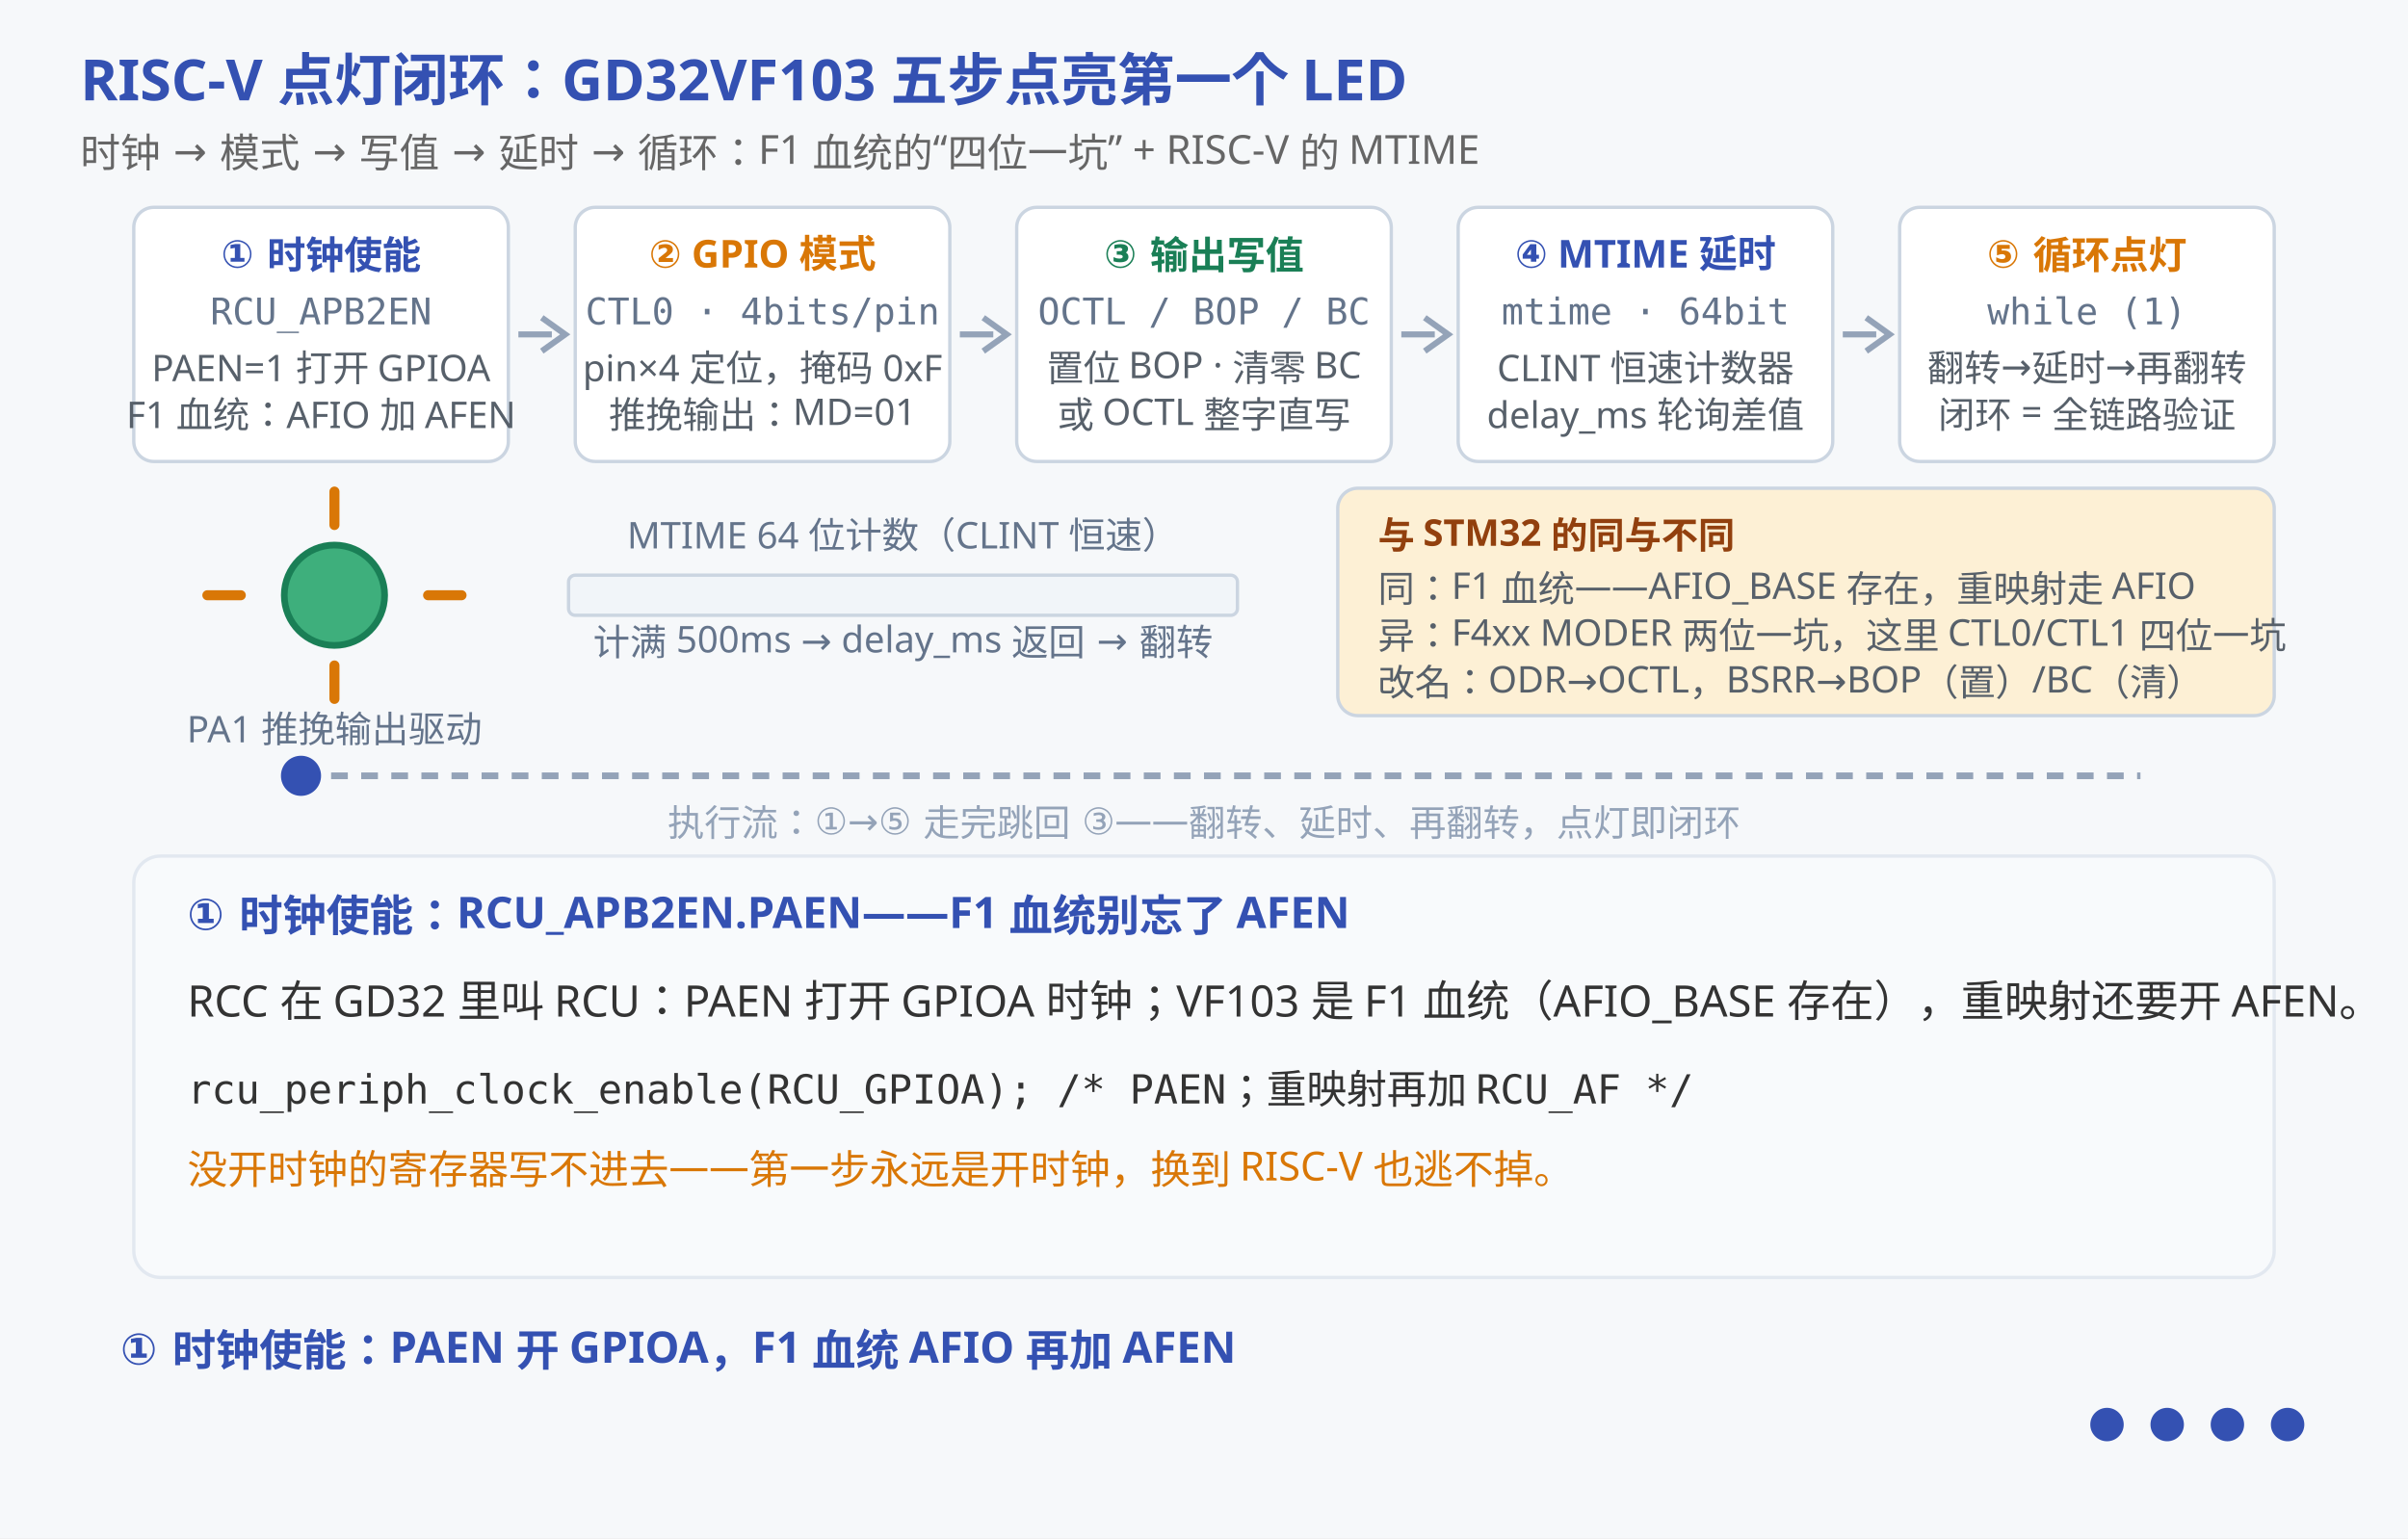
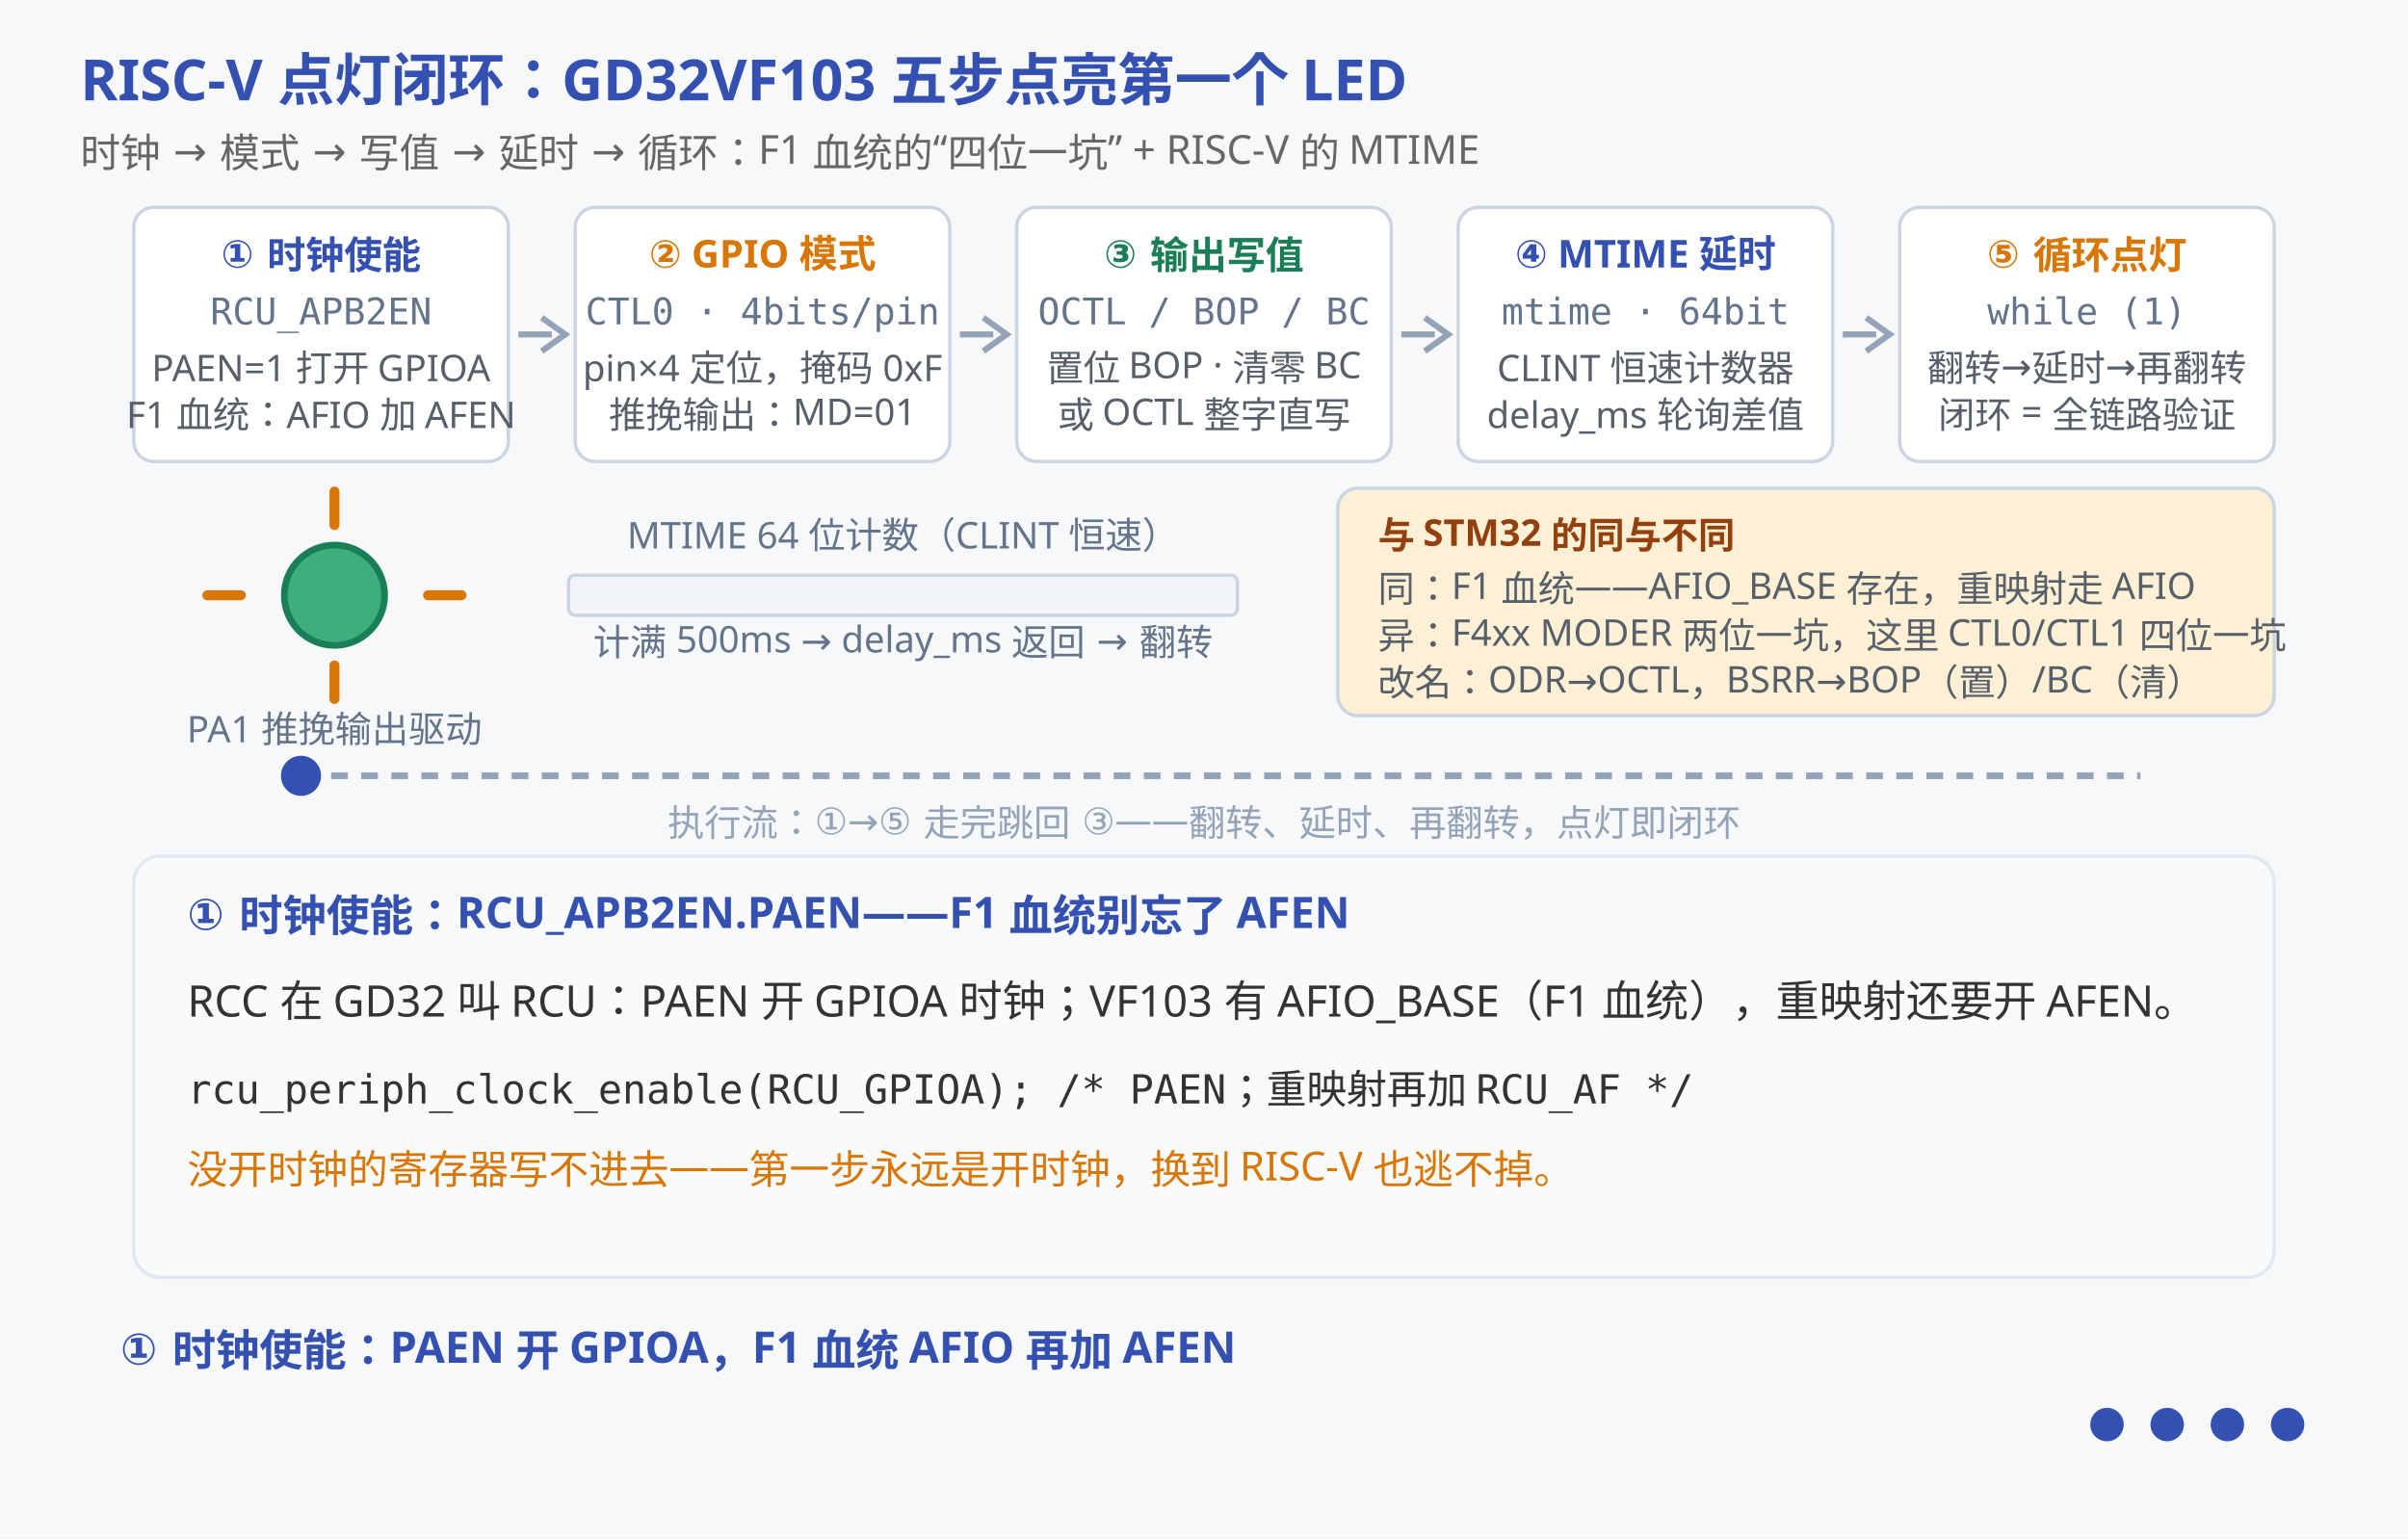
<svg xmlns="http://www.w3.org/2000/svg" viewBox="0 0 720 460" font-family="'Segoe UI','Microsoft YaHei',sans-serif">
  <rect width="720" height="460" fill="#f6f8fa" />
  <text x="24" y="30" font-size="17" font-weight="bold" fill="#3451b2">RISC-V 点灯闭环：GD32VF103 五步点亮第一个 LED</text>
  <text x="24" y="50" font-size="12" fill="#666">时钟 → 模式 → 写值 → 延时 → 循环：F1 血统的“四位一坑” + RISC-V 的 MTIME</text>
  <rect x="40" y="62" width="112" height="76" rx="6" fill="#ffffff" stroke="#cbd5e1" />
  <text x="96" y="80" font-size="11.5" font-weight="bold" fill="#3451b2" text-anchor="middle">① 时钟使能</text>
  <text x="96" y="97" font-size="11" font-family="Consolas,monospace" fill="#64748b" text-anchor="middle">RCU_APB2EN</text>
  <text x="96" y="114" font-size="11" fill="#57606a" text-anchor="middle">PAEN=1 打开 GPIOA</text>
  <text x="96" y="128" font-size="11" fill="#57606a" text-anchor="middle">F1 血统：AFIO 加 AFEN</text>
  <rect x="172" y="62" width="112" height="76" rx="6" fill="#ffffff" stroke="#cbd5e1" />
  <text x="228" y="80" font-size="11.5" font-weight="bold" fill="#d97706" text-anchor="middle">② GPIO 模式</text>
  <text x="228" y="97" font-size="11" font-family="Consolas,monospace" fill="#64748b" text-anchor="middle">CTL0 · 4bits/pin</text>
  <text x="228" y="114" font-size="11" fill="#57606a" text-anchor="middle">pin×4 定位，掩码 0xF</text>
  <text x="228" y="128" font-size="11" fill="#57606a" text-anchor="middle">推挽输出：MD=01</text>
  <rect x="304" y="62" width="112" height="76" rx="6" fill="#ffffff" stroke="#cbd5e1" />
  <text x="360" y="80" font-size="11.5" font-weight="bold" fill="#1a7f56" text-anchor="middle">③ 输出写值</text>
  <text x="360" y="97" font-size="11" font-family="Consolas,monospace" fill="#64748b" text-anchor="middle">OCTL / BOP / BC</text>
  <text x="360" y="114" font-size="11" fill="#57606a" text-anchor="middle">置位 BOP · 清零 BC</text>
  <text x="360" y="128" font-size="11" fill="#57606a" text-anchor="middle">或 OCTL 整字直写</text>
  <rect x="436" y="62" width="112" height="76" rx="6" fill="#ffffff" stroke="#cbd5e1" />
  <text x="492" y="80" font-size="11.5" font-weight="bold" fill="#3451b2" text-anchor="middle">④ MTIME 延时</text>
  <text x="492" y="97" font-size="11" font-family="Consolas,monospace" fill="#64748b" text-anchor="middle">mtime · 64bit</text>
  <text x="492" y="114" font-size="11" fill="#57606a" text-anchor="middle">CLINT 恒速计数器</text>
  <text x="492" y="128" font-size="11" fill="#57606a" text-anchor="middle">delay_ms 轮询差值</text>
  <rect x="568" y="62" width="112" height="76" rx="6" fill="#ffffff" stroke="#cbd5e1" />
  <text x="624" y="80" font-size="11.5" font-weight="bold" fill="#d97706" text-anchor="middle">⑤ 循环点灯</text>
  <text x="624" y="97" font-size="11" font-family="Consolas,monospace" fill="#64748b" text-anchor="middle">while (1)</text>
  <text x="624" y="114" font-size="11" fill="#57606a" text-anchor="middle">翻转→延时→再翻转</text>
  <text x="624" y="128" font-size="11" fill="#57606a" text-anchor="middle">闭环 = 全链路验证</text>
  <g stroke="#94a3b8" stroke-width="1.8" fill="none">
    <line x1="155" y1="100" x2="165" y2="100" />
    <polyline points="162,95 169,100 162,105" />
    <line x1="287" y1="100" x2="297" y2="100" />
    <polyline points="294,95 301,100 294,105" />
    <line x1="419" y1="100" x2="429" y2="100" />
    <polyline points="426,95 433,100 426,105" />
    <line x1="551" y1="100" x2="561" y2="100" />
    <polyline points="558,95 565,100 558,105" />
  </g>
  <g stroke="#d97706" stroke-width="3" stroke-linecap="round" opacity="1">
    <animate attributeName="opacity" calcMode="discrete" values="1;0;1" keyTimes="0;0.5;1" dur="2s" repeatCount="indefinite" />
    <line x1="100" y1="157" x2="100" y2="147" />
    <line x1="100" y1="199" x2="100" y2="209" />
    <line x1="72" y1="178" x2="62" y2="178" />
    <line x1="128" y1="178" x2="138" y2="178" />
  </g>
  <circle cx="100" cy="178" r="15" fill="#3eaf7c" stroke="#1a7f56" stroke-width="2">
    <animate attributeName="fill" calcMode="discrete" values="#3eaf7c;#dcfce7;#3eaf7c" keyTimes="0;0.5;1" dur="2s" repeatCount="indefinite" />
  </circle>
  <text x="100" y="222" font-size="11" fill="#64748b" text-anchor="middle">PA1 推挽输出驱动</text>
  <rect x="170" y="172" width="200" height="12" rx="2" fill="#f1f5f9" stroke="#cbd5e1" />
  <rect x="170" y="172" width="0" height="12" fill="#3451b2">
    <animate attributeName="width" values="0;200;0;200;0" keyTimes="0;0.48;0.52;0.96;1" dur="2s" repeatCount="indefinite" />
  </rect>
  <text x="270" y="164" font-size="11" fill="#64748b" text-anchor="middle">MTIME 64 位计数（CLINT 恒速）</text>
  <text x="270" y="196" font-size="11" fill="#64748b" text-anchor="middle">计满 500ms → delay_ms 返回 → 翻转</text>
  <rect x="400" y="146" width="280" height="68" rx="6" fill="#fdf0d5" stroke="#cbd5e1" />
  <text x="412" y="164" font-size="11" font-weight="bold" fill="#92400e">与 STM32 的同与不同</text>
  <text x="412" y="180" font-size="11" fill="#57606a">同：F1 血统——AFIO_BASE 存在，重映射走 AFIO</text>
  <text x="412" y="194" font-size="11" fill="#57606a">异：F4xx MODER 两位一坑，这里 CTL0/CTL1 四位一坑</text>
  <text x="412" y="208" font-size="11" fill="#57606a">改名：ODR→OCTL，BSRR→BOP（置）/BC（清）</text>
  <line x1="90" y1="232" x2="640" y2="232" stroke="#94a3b8" stroke-width="2" stroke-dasharray="5 4" />
  <circle cx="90" cy="232" r="6" fill="#3451b2">
    <animate attributeName="cx" values="90;640;640;90" keyTimes="0;0.86;0.93;1" dur="4s" repeatCount="indefinite" />
  </circle>
  <text x="360" y="250" font-size="11" fill="#94a3b8" text-anchor="middle">执行流：①→⑤ 走完跳回 ③——翻转、延时、再翻转，点灯即闭环</text>
  <g opacity="1">
    <animate attributeName="opacity" calcMode="discrete" values="1;0;0;0;0" keyTimes="0;0.25;0.5;0.75;1" dur="12s" repeatCount="indefinite" />
    <rect x="40" y="256" width="640" height="126" rx="8" fill="#f8fafc" stroke="#e2e8f0" />
    <text x="56" y="278" font-size="13" font-weight="bold" fill="#3451b2">① 时钟使能：RCU_APB2EN.PAEN——F1 血统别忘了 AFEN</text>
-     <text x="56" y="304" font-size="13" fill="#333">RCC 在 GD32 里叫 RCU：PAEN 打开 GPIOA 时钟；VF103 是 F1 血统（AFIO_BASE 存在），重映射还要开 AFEN。</text>
+     <text x="56" y="304" font-size="13" fill="#333">RCC 在 GD32 叫 RCU：PAEN 开 GPIOA 时钟；VF103 有 AFIO_BASE（F1 血统），重映射还要开 AFEN。</text>
    <text x="56" y="330" font-size="12" font-family="Consolas,monospace" fill="#333">rcu_periph_clock_enable(RCU_GPIOA);  /* PAEN；重映射再加 RCU_AF */</text>
    <text x="56" y="354" font-size="12" fill="#d97706">没开时钟的寄存器写不进去——第一步永远是开时钟，换到 RISC-V 也逃不掉。</text>
  </g>
  <g opacity="0">
    <animate attributeName="opacity" calcMode="discrete" values="0;1;0;0;0" keyTimes="0;0.25;0.5;0.75;1" dur="12s" repeatCount="indefinite" />
    <rect x="40" y="256" width="640" height="126" rx="8" fill="#f8fafc" stroke="#e2e8f0" />
    <text x="56" y="278" font-size="13" font-weight="bold" fill="#d97706">② CTL0 四位编码：pin×4 一坑，MD=01 输出</text>
    <text x="56" y="296" font-size="13" fill="#333">每个 pin 占 CTL0 四位：CTL[3:2] 推挽/开漏 + MD[1:0] 方向/速度——pin1 即位 [7:4]。</text>
    <text x="56" y="314" font-size="13" fill="#333">掩码 0xF 左移 4 位先清后置，推挽输出 MD=01 + CTL=00 = 0x1。</text>
    <text x="56" y="334" font-size="12" font-family="Consolas,monospace" fill="#333">GPIOA-&gt;CTL0 = (GPIOA-&gt;CTL0 &amp; ~0xF0U) | 0x10U;  /* pin1: MD=01, CTL=00 */</text>
    <text x="56" y="356" font-size="12" fill="#d97706">四位一坑是 F1 基因——F4xx MODER 两位一坑（pin×2），两套肌肉记忆别串台。</text>
  </g>
  <g opacity="0">
    <animate attributeName="opacity" calcMode="discrete" values="0;0;1;0;0" keyTimes="0;0.25;0.5;0.75;1" dur="12s" repeatCount="indefinite" />
    <rect x="40" y="256" width="640" height="126" rx="8" fill="#f8fafc" stroke="#e2e8f0" />
    <text x="56" y="278" font-size="13" font-weight="bold" fill="#1a7f56">③ 写值：OCTL 直写，BOP 置位 / BC 清零</text>
    <text x="56" y="296" font-size="13" fill="#333">GD32 输出寄存器叫 OCTL（=F1 的 ODR），整字直写有读改写竞态——中断里别裸写。</text>
    <text x="56" y="314" font-size="13" fill="#333">BOP 对应位写 1 置位、BC 写 1 清零——BSRR 的拆分版，原子操作免关中断。</text>
    <text x="56" y="334" font-size="12" font-family="Consolas,monospace" fill="#333">GPIOA-&gt;BOP = 0x2U;  /* 原子置位 */   GPIOA-&gt;BC = 0x2U;  /* 原子清零 */</text>
    <text x="56" y="356" font-size="12" fill="#3eaf7c">中断里翻转优先 BOP/BC：免读改写、免关中断，一步到位。</text>
  </g>
  <g opacity="0">
    <animate attributeName="opacity" calcMode="discrete" values="0;0;0;1;0" keyTimes="0;0.25;0.5;0.75;1" dur="12s" repeatCount="indefinite" />
    <rect x="40" y="256" width="640" height="126" rx="8" fill="#f8fafc" stroke="#e2e8f0" />
    <text x="56" y="278" font-size="13" font-weight="bold" fill="#3451b2">④ MTIME 延时 + 循环：RISC-V 规范自带的表</text>
-     <text x="56" y="304" font-size="13" fill="#333">Bumblebee 核心在 CLINT 放 64 位 MTIME 恒速计数（RISC-V 规范）；delay_ms 轮询差值到点翻转 OCTL。</text>
+     <text x="56" y="304" font-size="13" fill="#333">Bumblebee 在 CLINT 放 64 位 MTIME 恒速计数（RISC-V 规范）；delay_ms 轮询差值到点翻转 OCTL。</text>
    <text x="56" y="330" font-size="12" font-family="Consolas,monospace" fill="#333">while (1) { GPIOA-&gt;OCTL ^= 0x2U; delay_ms(500); }  /* 点灯闭环 */</text>
    <text x="56" y="354" font-size="12" fill="#3451b2">灯亮 = 时钟/模式/输出/延时/循环全通——RISC-V 的 Hello World。</text>
  </g>
  <g font-size="13" font-weight="bold" fill="#3451b2">
    <g opacity="1">
      <animate attributeName="opacity" calcMode="discrete" values="1;0;0;0;1" keyTimes="0;0.25;0.5;0.75;1" dur="12s" repeatCount="indefinite" />
      <text x="36" y="408">① 时钟使能：PAEN 开 GPIOA，F1 血统 AFIO 再加 AFEN</text>
    </g>
    <g opacity="0">
      <animate attributeName="opacity" calcMode="discrete" values="0;1;0;0;0" keyTimes="0;0.25;0.5;0.75;1" dur="12s" repeatCount="indefinite" />
      <text x="36" y="408">② CTL0 四位编码：pin×4 掩 0xF，推挽输出 MD=01</text>
    </g>
    <g opacity="0">
      <animate attributeName="opacity" calcMode="discrete" values="0;0;1;0;0" keyTimes="0;0.25;0.5;0.75;1" dur="12s" repeatCount="indefinite" />
      <text x="36" y="408">③ ODR/BOP/BC 写值：OCTL 直写或原子置位/清零</text>
    </g>
    <g opacity="0">
      <animate attributeName="opacity" calcMode="discrete" values="0;0;0;1;0" keyTimes="0;0.25;0.5;0.75;1" dur="12s" repeatCount="indefinite" />
      <text x="36" y="408">④ MTIME 延时+循环：64 位表到点翻转，点灯即验证</text>
    </g>
  </g>
  <g transform="translate(630,426)" fill="#3451b2">
    <circle cx="0" cy="0" r="5">
      <animate attributeName="opacity" calcMode="discrete" values="1;0.2;0.2;0.2;0.2" keyTimes="0;0.25;0.5;0.75;1" dur="12s" repeatCount="indefinite" />
    </circle>
    <circle cx="18" cy="0" r="5">
      <animate attributeName="opacity" calcMode="discrete" values="0.2;1;0.2;0.2;0.2" keyTimes="0;0.25;0.5;0.75;1" dur="12s" repeatCount="indefinite" />
    </circle>
    <circle cx="36" cy="0" r="5">
      <animate attributeName="opacity" calcMode="discrete" values="0.2;0.2;1;0.2;0.2" keyTimes="0;0.25;0.5;0.75;1" dur="12s" repeatCount="indefinite" />
    </circle>
    <circle cx="54" cy="0" r="5">
      <animate attributeName="opacity" calcMode="discrete" values="0.2;0.2;0.2;1;0.2" keyTimes="0;0.25;0.5;0.75;1" dur="12s" repeatCount="indefinite" />
    </circle>
  </g>
</svg>
